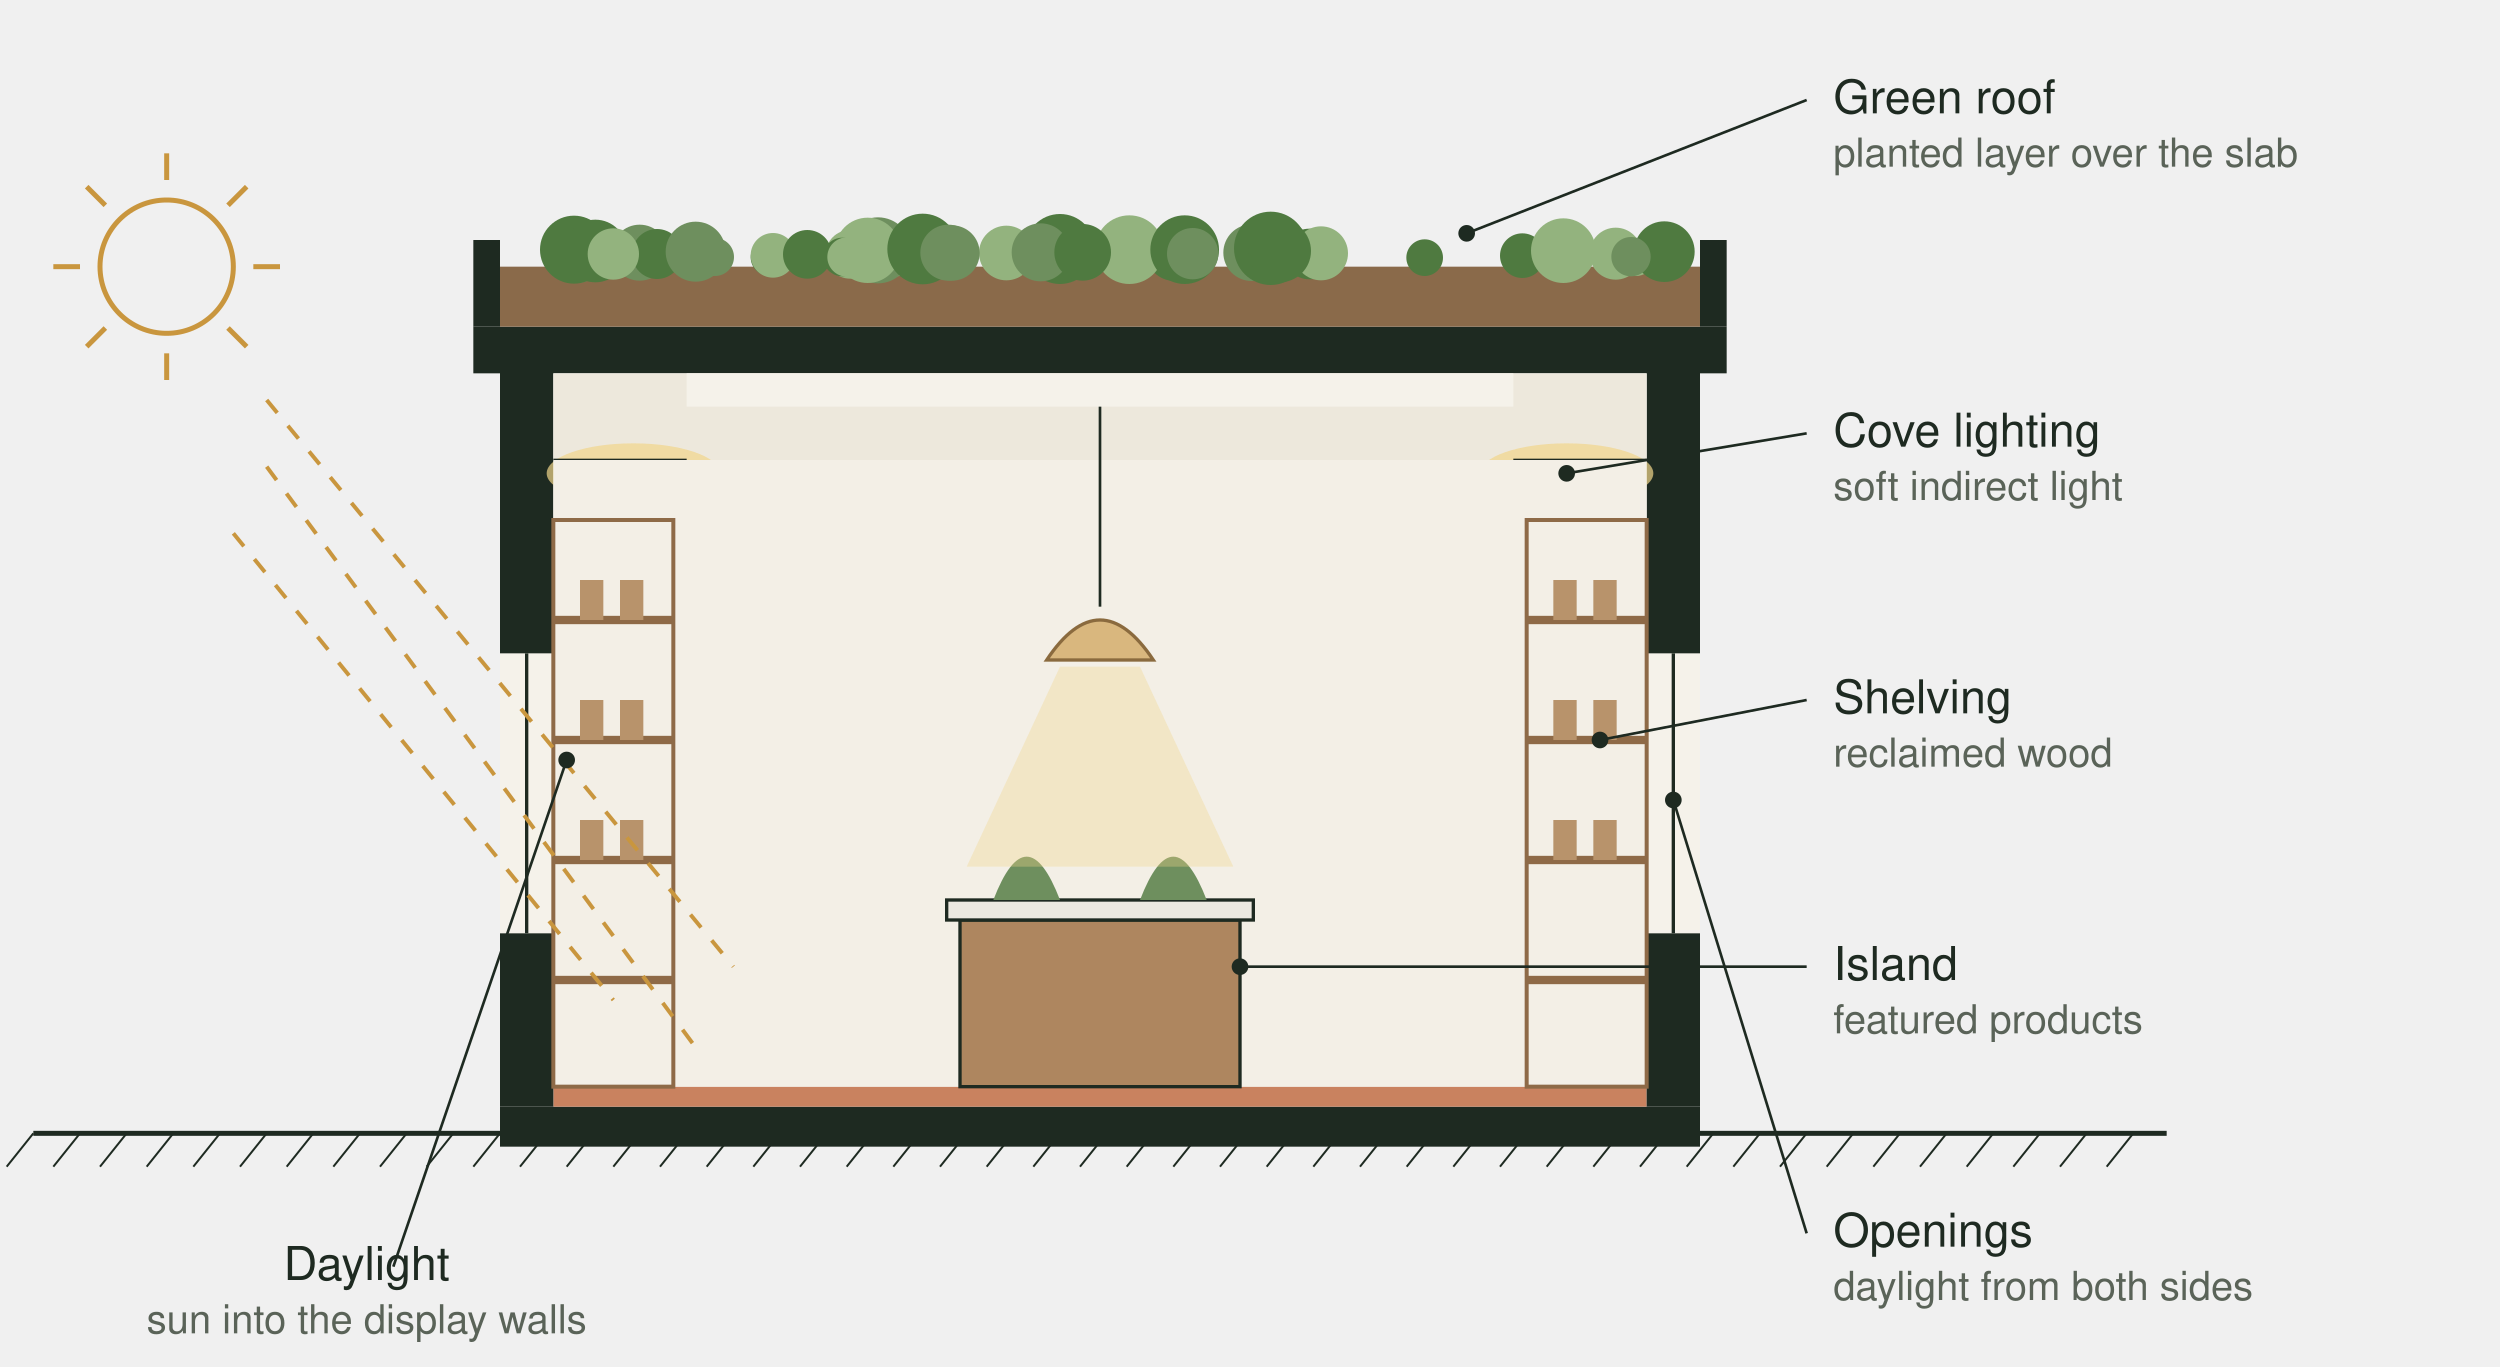
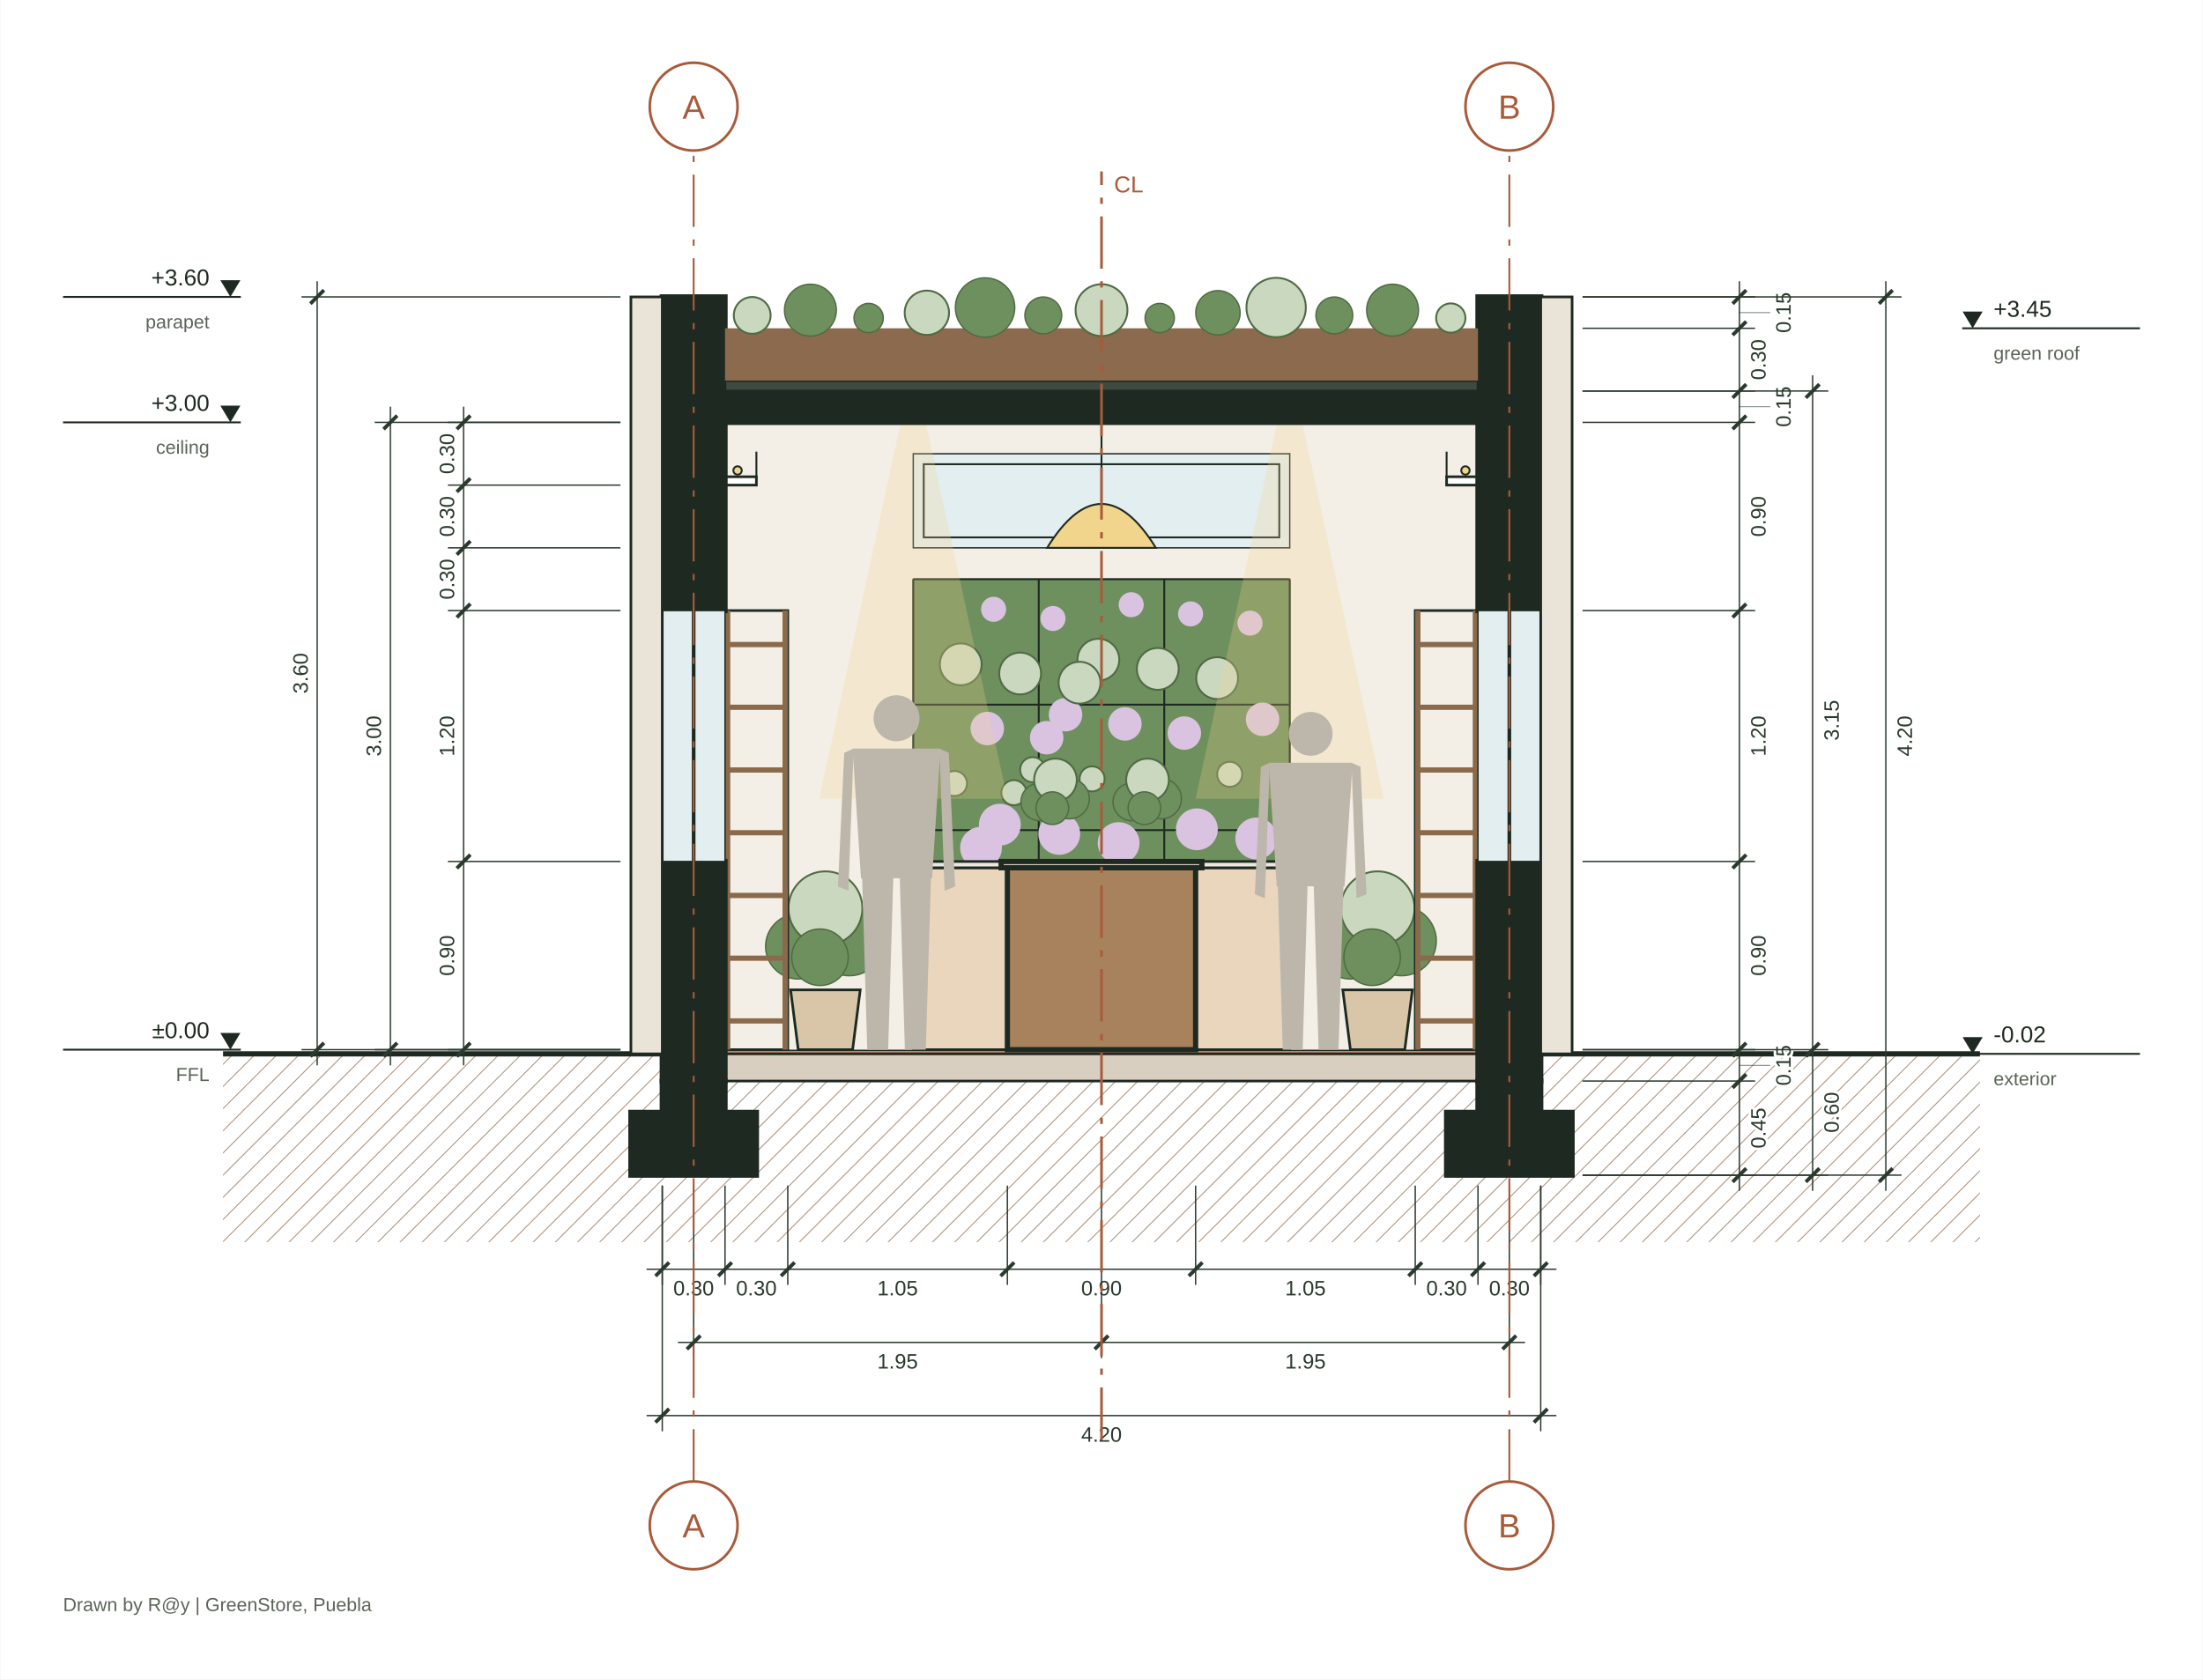
- <svg xmlns="http://www.w3.org/2000/svg" viewBox="30 40 750 410" role="img" aria-label="Cross-section diagram: a planted green roof over the roof slab, cove lighting at the ceiling edges, reclaimed-wood shelving on both walls between windows, a central island under a woven pendant, and daylight entering through the side openings" width="750" height="410">
-   <line x1="40" y1="380" x2="680" y2="380" stroke="#1E2A21" stroke-width="1.5" />
-   <line x1="40" y1="380" x2="32" y2="390" stroke="#1E2A21" stroke-width="0.6" />
-   <line x1="54" y1="380" x2="46" y2="390" stroke="#1E2A21" stroke-width="0.6" />
-   <line x1="68" y1="380" x2="60" y2="390" stroke="#1E2A21" stroke-width="0.6" />
-   <line x1="82" y1="380" x2="74" y2="390" stroke="#1E2A21" stroke-width="0.6" />
-   <line x1="96" y1="380" x2="88" y2="390" stroke="#1E2A21" stroke-width="0.6" />
-   <line x1="110" y1="380" x2="102" y2="390" stroke="#1E2A21" stroke-width="0.6" />
-   <line x1="124" y1="380" x2="116" y2="390" stroke="#1E2A21" stroke-width="0.6" />
-   <line x1="138" y1="380" x2="130" y2="390" stroke="#1E2A21" stroke-width="0.6" />
-   <line x1="152" y1="380" x2="144" y2="390" stroke="#1E2A21" stroke-width="0.6" />
-   <line x1="166" y1="380" x2="158" y2="390" stroke="#1E2A21" stroke-width="0.6" />
-   <line x1="180" y1="380" x2="172" y2="390" stroke="#1E2A21" stroke-width="0.6" />
-   <line x1="194" y1="380" x2="186" y2="390" stroke="#1E2A21" stroke-width="0.6" />
-   <line x1="208" y1="380" x2="200" y2="390" stroke="#1E2A21" stroke-width="0.6" />
-   <line x1="222" y1="380" x2="214" y2="390" stroke="#1E2A21" stroke-width="0.6" />
-   <line x1="236" y1="380" x2="228" y2="390" stroke="#1E2A21" stroke-width="0.6" />
-   <line x1="250" y1="380" x2="242" y2="390" stroke="#1E2A21" stroke-width="0.6" />
-   <line x1="264" y1="380" x2="256" y2="390" stroke="#1E2A21" stroke-width="0.6" />
-   <line x1="278" y1="380" x2="270" y2="390" stroke="#1E2A21" stroke-width="0.6" />
-   <line x1="292" y1="380" x2="284" y2="390" stroke="#1E2A21" stroke-width="0.6" />
-   <line x1="306" y1="380" x2="298" y2="390" stroke="#1E2A21" stroke-width="0.6" />
-   <line x1="320" y1="380" x2="312" y2="390" stroke="#1E2A21" stroke-width="0.6" />
-   <line x1="334" y1="380" x2="326" y2="390" stroke="#1E2A21" stroke-width="0.6" />
-   <line x1="348" y1="380" x2="340" y2="390" stroke="#1E2A21" stroke-width="0.6" />
-   <line x1="362" y1="380" x2="354" y2="390" stroke="#1E2A21" stroke-width="0.6" />
-   <line x1="376" y1="380" x2="368" y2="390" stroke="#1E2A21" stroke-width="0.6" />
-   <line x1="390" y1="380" x2="382" y2="390" stroke="#1E2A21" stroke-width="0.6" />
-   <line x1="404" y1="380" x2="396" y2="390" stroke="#1E2A21" stroke-width="0.6" />
-   <line x1="418" y1="380" x2="410" y2="390" stroke="#1E2A21" stroke-width="0.6" />
-   <line x1="432" y1="380" x2="424" y2="390" stroke="#1E2A21" stroke-width="0.6" />
-   <line x1="446" y1="380" x2="438" y2="390" stroke="#1E2A21" stroke-width="0.6" />
-   <line x1="460" y1="380" x2="452" y2="390" stroke="#1E2A21" stroke-width="0.6" />
-   <line x1="474" y1="380" x2="466" y2="390" stroke="#1E2A21" stroke-width="0.6" />
-   <line x1="488" y1="380" x2="480" y2="390" stroke="#1E2A21" stroke-width="0.6" />
-   <line x1="502" y1="380" x2="494" y2="390" stroke="#1E2A21" stroke-width="0.6" />
-   <line x1="516" y1="380" x2="508" y2="390" stroke="#1E2A21" stroke-width="0.6" />
-   <line x1="530" y1="380" x2="522" y2="390" stroke="#1E2A21" stroke-width="0.6" />
-   <line x1="544" y1="380" x2="536" y2="390" stroke="#1E2A21" stroke-width="0.6" />
-   <line x1="558" y1="380" x2="550" y2="390" stroke="#1E2A21" stroke-width="0.6" />
-   <line x1="572" y1="380" x2="564" y2="390" stroke="#1E2A21" stroke-width="0.6" />
-   <line x1="586" y1="380" x2="578" y2="390" stroke="#1E2A21" stroke-width="0.6" />
-   <line x1="600" y1="380" x2="592" y2="390" stroke="#1E2A21" stroke-width="0.6" />
-   <line x1="614" y1="380" x2="606" y2="390" stroke="#1E2A21" stroke-width="0.6" />
-   <line x1="628" y1="380" x2="620" y2="390" stroke="#1E2A21" stroke-width="0.6" />
-   <line x1="642" y1="380" x2="634" y2="390" stroke="#1E2A21" stroke-width="0.6" />
-   <line x1="656" y1="380" x2="648" y2="390" stroke="#1E2A21" stroke-width="0.6" />
-   <line x1="670" y1="380" x2="662" y2="390" stroke="#1E2A21" stroke-width="0.6" />
-   <rect x="180" y="372" width="360" height="12" fill="#1E2A21" />
-   <rect x="196" y="366" width="328" height="6" fill="#C9825F" />
-   <rect x="180" y="150" width="16" height="222" fill="#1E2A21" />
-   <rect x="180" y="236" width="16" height="84" fill="#F5F2EA" />
-   <line x1="188" y1="236" x2="188" y2="320" stroke="#1E2A21" stroke-width="1" />
-   <rect x="524" y="150" width="16" height="222" fill="#1E2A21" />
-   <rect x="524" y="236" width="16" height="84" fill="#F5F2EA" />
-   <line x1="532" y1="236" x2="532" y2="320" stroke="#1E2A21" stroke-width="1" />
-   <rect x="172" y="138" width="376" height="14" fill="#1E2A21" />
-   <rect x="180" y="120" width="360" height="18" fill="#8A6A4A" />
-   <rect x="172" y="112" width="8" height="26" fill="#1E2A21" />
-   <rect x="540" y="112" width="8" height="26" fill="#1E2A21" />
-   <circle cx="298.7" cy="117.0" r="5.9" fill="#93B37E" />
-   <circle cx="202.8" cy="115.0" r="9.9" fill="#6E8F5E" />
-   <circle cx="313.3" cy="117.3" r="5.3" fill="#93B37E" />
-   <circle cx="260.7" cy="117.2" r="5.5" fill="#4F7A40" />
-   <circle cx="210.3" cy="117.2" r="5.5" fill="#4F7A40" />
-   <circle cx="206.6" cy="115.8" r="8.4" fill="#6E8F5E" />
-   <circle cx="405.5" cy="115.8" r="8.5" fill="#6E8F5E" />
-   <circle cx="386.8" cy="116.3" r="7.4" fill="#6E8F5E" />
-   <circle cx="202.2" cy="114.9" r="10.2" fill="#4F7A40" />
-   <circle cx="331.9" cy="115.9" r="8.2" fill="#93B37E" />
-   <circle cx="293.4" cy="115.1" r="9.9" fill="#6E8F5E" />
-   <circle cx="221.9" cy="115.8" r="8.4" fill="#6E8F5E" />
-   <circle cx="315.6" cy="115.9" r="8.3" fill="#6E8F5E" />
-   <circle cx="382.4" cy="115.6" r="8.7" fill="#4F7A40" />
-   <circle cx="422.8" cy="116.2" r="7.6" fill="#4F7A40" />
-   <circle cx="348.0" cy="114.7" r="10.5" fill="#4F7A40" />
-   <circle cx="290.3" cy="115.1" r="9.8" fill="#93B37E" />
-   <circle cx="457.4" cy="117.3" r="5.5" fill="#4F7A40" />
-   <circle cx="368.8" cy="114.9" r="10.3" fill="#93B37E" />
-   <circle cx="342.2" cy="115.7" r="8.7" fill="#6E8F5E" />
-   <circle cx="227.1" cy="116.2" r="7.5" fill="#4F7A40" />
-   <circle cx="238.9" cy="116.0" r="7.9" fill="#6E8F5E" />
-   <circle cx="520.8" cy="117.3" r="5.5" fill="#93B37E" />
-   <circle cx="385.4" cy="114.9" r="10.3" fill="#4F7A40" />
-   <circle cx="304.4" cy="116.4" r="7.1" fill="#4F7A40" />
-   <circle cx="387.8" cy="116.1" r="7.7" fill="#6E8F5E" />
-   <circle cx="514.7" cy="116.1" r="7.8" fill="#93B37E" />
-   <circle cx="208.6" cy="115.3" r="9.4" fill="#4F7A40" />
-   <circle cx="411.2" cy="114.5" r="11.0" fill="#4F7A40" />
-   <circle cx="285.0" cy="116.3" r="7.3" fill="#93B37E" />
-   <circle cx="306.8" cy="114.7" r="10.6" fill="#4F7A40" />
-   <circle cx="244.5" cy="117.1" r="5.7" fill="#6E8F5E" />
-   <circle cx="261.9" cy="116.6" r="6.7" fill="#93B37E" />
-   <circle cx="272.2" cy="116.3" r="7.3" fill="#4F7A40" />
-   <circle cx="214.0" cy="116.2" r="7.7" fill="#93B37E" />
-   <circle cx="282.7" cy="117.1" r="5.8" fill="#4F7A40" />
-   <circle cx="486.7" cy="116.7" r="6.7" fill="#4F7A40" />
-   <circle cx="529.3" cy="115.5" r="9.1" fill="#4F7A40" />
-   <circle cx="519.3" cy="117.0" r="5.9" fill="#6E8F5E" />
-   <circle cx="238.7" cy="115.5" r="9.0" fill="#6E8F5E" />
-   <circle cx="354.8" cy="115.7" r="8.5" fill="#4F7A40" />
-   <circle cx="284.1" cy="117.1" r="5.9" fill="#93B37E" />
-   <circle cx="314.5" cy="115.8" r="8.4" fill="#6E8F5E" />
-   <circle cx="426.3" cy="116.0" r="8.1" fill="#93B37E" />
-   <circle cx="413.9" cy="115.3" r="9.4" fill="#4F7A40" />
-   <circle cx="499.0" cy="115.2" r="9.7" fill="#93B37E" />
-   <rect x="196" y="152" width="328" height="26" fill="#EDE8DC" />
-   <rect x="236" y="152" width="248" height="10" fill="#F5F2EA" />
-   <ellipse cx="220" cy="182" rx="26" ry="9" fill="#F1D58A" opacity="0.7" />
-   <ellipse cx="500" cy="182" rx="26" ry="9" fill="#F1D58A" opacity="0.7" />
-   <line x1="196" y1="178" x2="236" y2="178" stroke="#1E2A21" stroke-width="0.8" />
-   <line x1="484" y1="178" x2="524" y2="178" stroke="#1E2A21" stroke-width="0.8" />
-   <rect x="196" y="178" width="328" height="188" fill="#F3EFE6" />
-   <rect x="196" y="196" width="36" height="170" fill="none" stroke="#8E6A47" stroke-width="1.2" />
-   <line x1="196" y1="226" x2="232" y2="226" stroke="#8E6A47" stroke-width="2.5" />
-   <line x1="196" y1="262" x2="232" y2="262" stroke="#8E6A47" stroke-width="2.5" />
-   <line x1="196" y1="298" x2="232" y2="298" stroke="#8E6A47" stroke-width="2.5" />
-   <line x1="196" y1="334" x2="232" y2="334" stroke="#8E6A47" stroke-width="2.5" />
-   <rect x="204" y="214" width="7" height="12" fill="#B8936B" />
-   <rect x="216" y="214" width="7" height="12" fill="#B8936B" />
-   <rect x="204" y="250" width="7" height="12" fill="#B8936B" />
-   <rect x="216" y="250" width="7" height="12" fill="#B8936B" />
-   <rect x="204" y="286" width="7" height="12" fill="#B8936B" />
-   <rect x="216" y="286" width="7" height="12" fill="#B8936B" />
-   <rect x="488" y="196" width="36" height="170" fill="none" stroke="#8E6A47" stroke-width="1.2" />
-   <line x1="488" y1="226" x2="524" y2="226" stroke="#8E6A47" stroke-width="2.5" />
-   <line x1="488" y1="262" x2="524" y2="262" stroke="#8E6A47" stroke-width="2.5" />
-   <line x1="488" y1="298" x2="524" y2="298" stroke="#8E6A47" stroke-width="2.5" />
-   <line x1="488" y1="334" x2="524" y2="334" stroke="#8E6A47" stroke-width="2.5" />
-   <rect x="496" y="214" width="7" height="12" fill="#B8936B" />
-   <rect x="508" y="214" width="7" height="12" fill="#B8936B" />
-   <rect x="496" y="250" width="7" height="12" fill="#B8936B" />
-   <rect x="508" y="250" width="7" height="12" fill="#B8936B" />
-   <rect x="496" y="286" width="7" height="12" fill="#B8936B" />
-   <rect x="508" y="286" width="7" height="12" fill="#B8936B" />
-   <rect x="318" y="316" width="84" height="50" fill="#AE865F" stroke="#1E2A21" stroke-width="1" />
-   <rect x="314" y="310" width="92" height="6" fill="#ECE8E0" stroke="#1E2A21" stroke-width="1" />
-   <path d="M328 310 q10 -26 20 0" fill="#6E8F5E" />
-   <path d="M372 310 q10 -26 20 0" fill="#6E8F5E" />
-   <line x1="360" y1="162" x2="360" y2="222" stroke="#1E2A21" stroke-width="0.8" />
-   <path d="M344 238 Q360 214 376 238 Z" fill="#D9B77E" stroke="#8A6A3E" stroke-width="1" />
-   <path d="M348 240 L320 300 L400 300 L372 240 Z" fill="#F1D58A" opacity="0.35" />
-   <circle cx="80" cy="120" r="20" fill="none" stroke="#C9963E" stroke-width="1.5" />
-   <line x1="106.0" y1="120.0" x2="114.0" y2="120.0" stroke="#C9963E" stroke-width="1.5" />
-   <line x1="98.4" y1="138.4" x2="104.0" y2="144.0" stroke="#C9963E" stroke-width="1.5" />
-   <line x1="80.0" y1="146.0" x2="80.0" y2="154.0" stroke="#C9963E" stroke-width="1.5" />
-   <line x1="61.6" y1="138.4" x2="56.0" y2="144.0" stroke="#C9963E" stroke-width="1.5" />
-   <line x1="54.0" y1="120.0" x2="46.0" y2="120.0" stroke="#C9963E" stroke-width="1.5" />
-   <line x1="61.6" y1="101.6" x2="56.0" y2="96.0" stroke="#C9963E" stroke-width="1.5" />
-   <line x1="80.0" y1="94.0" x2="80.0" y2="86.0" stroke="#C9963E" stroke-width="1.5" />
-   <line x1="98.4" y1="101.6" x2="104.0" y2="96.0" stroke="#C9963E" stroke-width="1.5" />
-   <line x1="110" y1="160" x2="250" y2="330" stroke="#C9963E" stroke-width="1.2" stroke-dasharray="5 5" />
-   <line x1="110" y1="180" x2="240" y2="356" stroke="#C9963E" stroke-width="1.2" stroke-dasharray="5 5" />
-   <line x1="100" y1="200" x2="214" y2="340" stroke="#C9963E" stroke-width="1.2" stroke-dasharray="5 5" />
-   <polyline points="470,110 572,70" fill="none" stroke="#1E2A21" stroke-width="0.8" />
-   <circle cx="470" cy="110" r="2.5" fill="#1E2A21" />
-   <text x="580" y="74" text-anchor="start" font-family="Jost, Helvetica Neue, Helvetica, Arial, sans-serif" font-size="14" font-weight="500" fill="#1E2A21">Green roof</text>
-   <text x="580" y="90" text-anchor="start" font-family="Jost, Helvetica Neue, Helvetica, Arial, sans-serif" font-size="12" fill="#5A6358">planted layer over the slab</text>
-   <polyline points="500,182 572,170" fill="none" stroke="#1E2A21" stroke-width="0.8" />
-   <circle cx="500" cy="182" r="2.5" fill="#1E2A21" />
-   <text x="580" y="174" text-anchor="start" font-family="Jost, Helvetica Neue, Helvetica, Arial, sans-serif" font-size="14" font-weight="500" fill="#1E2A21">Cove lighting</text>
-   <text x="580" y="190" text-anchor="start" font-family="Jost, Helvetica Neue, Helvetica, Arial, sans-serif" font-size="12" fill="#5A6358">soft indirect light</text>
-   <polyline points="510,262 572,250" fill="none" stroke="#1E2A21" stroke-width="0.8" />
-   <circle cx="510" cy="262" r="2.5" fill="#1E2A21" />
-   <text x="580" y="254" text-anchor="start" font-family="Jost, Helvetica Neue, Helvetica, Arial, sans-serif" font-size="14" font-weight="500" fill="#1E2A21">Shelving</text>
-   <text x="580" y="270" text-anchor="start" font-family="Jost, Helvetica Neue, Helvetica, Arial, sans-serif" font-size="12" fill="#5A6358">reclaimed wood</text>
-   <polyline points="402,330 572,330" fill="none" stroke="#1E2A21" stroke-width="0.8" />
-   <circle cx="402" cy="330" r="2.5" fill="#1E2A21" />
-   <text x="580" y="334" text-anchor="start" font-family="Jost, Helvetica Neue, Helvetica, Arial, sans-serif" font-size="14" font-weight="500" fill="#1E2A21">Island</text>
-   <text x="580" y="350" text-anchor="start" font-family="Jost, Helvetica Neue, Helvetica, Arial, sans-serif" font-size="12" fill="#5A6358">featured products</text>
-   <polyline points="532,280 572,410" fill="none" stroke="#1E2A21" stroke-width="0.8" />
-   <circle cx="532" cy="280" r="2.5" fill="#1E2A21" />
-   <text x="580" y="414" text-anchor="start" font-family="Jost, Helvetica Neue, Helvetica, Arial, sans-serif" font-size="14" font-weight="500" fill="#1E2A21">Openings</text>
-   <text x="580" y="430" text-anchor="start" font-family="Jost, Helvetica Neue, Helvetica, Arial, sans-serif" font-size="12" fill="#5A6358">daylight from both sides</text>
-   <polyline points="200,268 148,420" fill="none" stroke="#1E2A21" stroke-width="0.8" />
-   <circle cx="200" cy="268" r="2.5" fill="#1E2A21" />
-   <text x="140" y="424" text-anchor="middle" font-family="Jost, Helvetica Neue, Helvetica, Arial, sans-serif" font-size="14" font-weight="500" fill="#1E2A21">Daylight</text>
-   <text x="140" y="440" text-anchor="middle" font-family="Jost, Helvetica Neue, Helvetica, Arial, sans-serif" font-size="12" fill="#5A6358">sun into the display walls</text>
+ <svg xmlns="http://www.w3.org/2000/svg" viewBox="-3465 -5020 10530 8032" width="796" height="607" role="img" aria-label="Cross section A-A through the middle bay looking north, with axes A, B and CL and three levels of dimensions: walls with window W02, open-backed shelving in front of the windows, the central island, the counter and living wall beyond under the high window, LED cove at +2.70, woven pendant at +2.40, 3.00 m ceiling and the extensive green roof">
+   <defs>
+     <style>
+ .cutfill{fill:#1E2A21;stroke:#1E2A21;stroke-width:25}
+ .cut{stroke:#1E2A21;stroke-width:35;stroke-dasharray:300 60 50 60;fill:none}
+ .heavy{stroke:#1E2A21;stroke-width:25;fill:none}
+ .med{stroke:#1E2A21;stroke-width:17.5;fill:none}
+ .thin{stroke:#1E2A21;stroke-width:9;fill:none}
+ .fine{stroke:#1E2A21;stroke-width:6.5;fill:none;opacity:.75}
+ .hidden{stroke:#1E2A21;stroke-width:9;fill:none;stroke-dasharray:60 60}
+ .solid{fill:#1E2A21;stroke:none}
+ .axis{stroke:#A85A3A;stroke-width:9;stroke-dasharray:250 60 30 60;fill:none}
+ .cl{stroke:#A85A3A;stroke-width:12.5;stroke-dasharray:250 60 30 60;fill:none}
+ .bubble{fill:#FFFFFF;stroke:#A85A3A;stroke-width:12.5}
+ .bubt{fill:#A85A3A;font-family:Jost, 'Helvetica Neue', Arial, sans-serif;paint-order:stroke;stroke:#FFFFFF;stroke-width:17.5}
+ .dim{stroke:#2B3A2E;stroke-width:6.5;fill:none}
+ .leader{stroke:#2B3A2E;stroke-width:4.5;fill:none;opacity:.6}
+ .tick{stroke:#2B3A2E;stroke-width:17.5}
+ .dimt{fill:#2B3A2E;font-family:Jost, 'Helvetica Neue', Arial, sans-serif;paint-order:stroke;stroke:#FFFFFF;stroke-width:25;stroke-linejoin:round}
+ .t{fill:#1E2A21;font-family:Jost, 'Helvetica Neue', Arial, sans-serif}
+ .sub{fill:#5B6458;font-family:Jost, 'Helvetica Neue', Arial, sans-serif}
+ .lvlt{fill:#1E2A21;font-family:Jost, 'Helvetica Neue', Arial, sans-serif;font-weight:500}
+ .lvll{fill:#5B6458;font-family:Jost, 'Helvetica Neue', Arial, sans-serif}
+ .lvltri{fill:#1E2A21}
+ .lvlbox{fill:#FFFFFF;stroke:#1E2A21;stroke-width:6.5}
+ .tagbox{fill:#FFFFFF;stroke:#1E2A21;stroke-width:9}
+ .tagt{fill:#1E2A21;font-family:Jost, 'Helvetica Neue', Arial, sans-serif;font-weight:500}
+ .floor{fill:#F3E7DA;stroke:none}
+ .tile{stroke:#E0CBB6;stroke-width:4.5;fill:none}
+ .grid600{stroke:#C79C7D;stroke-width:6.5;fill:none}
+ .wood{fill:#E9D6BC;stroke:#1E2A21;stroke-width:12.5}
+ .woodl{stroke:#B8936B;stroke-width:4.5;fill:none}
+ .stone{fill:#ECE8E0;stroke:#1E2A21;stroke-width:12.5}
+ .glass{fill:#E3EEF0;stroke:#1E2A21;stroke-width:6.5}
+ .green{fill:#6E8F5E;stroke:#4F6B43;stroke-width:6.5}
+ .greenl{fill:#C9D8BE;stroke:#4F6B43;stroke-width:9}
+ .soil{fill:#8B6A4E;stroke:none}
+ .earth{fill:url(#earth);stroke:none}
+ .white{fill:#FFFFFF;stroke:#1E2A21;stroke-width:12.5}
+ .paper{fill:#FBFAF6;stroke:none}
+ .water{stroke:#3F7FA8;stroke-width:17.5;fill:none}
+ .drip{stroke:#3F7FA8;stroke-width:17.5;fill:none;stroke-dasharray:17.5 60;stroke-linecap:round}
+ .drain{stroke:#8B5E3C;stroke-width:12.5;fill:none;stroke-dasharray:60 30}
+ .circuit{stroke:#55605A;stroke-width:6.5;fill:none;stroke-dasharray:30 30}
+ .light{fill:#F2D58C;stroke:#1E2A21;stroke-width:9}
+ .cove{stroke:#C9922E;stroke-width:25;fill:none}
+ .zone{stroke:none}
+ .path{fill:#E6DCCB;stroke:#B9A88E;stroke-width:6.5}
+ .plaza{fill:#E9C9AE;stroke:#B98E6C;stroke-width:6.5}
+ .bed{stroke:#4F6B43;stroke-width:9}
+ .canopy{fill:#6E8F5E;fill-opacity:.22;stroke:#4F6B43;stroke-width:9;stroke-dasharray:60 30}
+ </style>
+     <pattern id="earth" patternUnits="userSpaceOnUse" width="75" height="75" patternTransform="rotate(45)">
+       <line x1="0" y1="0" x2="0" y2="75" stroke="#8B6A4E" stroke-width="6" />
+     </pattern>
+   </defs>
+   <rect x="-3465" y="-5020" width="10530" height="8032" fill="#FFFFFF" />
+   <rect x="-2400" y="20" width="8400" height="900" class="earth" />
+   <line x1="-2400" y1="20" x2="6000" y2="20" class="heavy" />
+   <rect x="0" y="0" width="3600" height="150" class="white" style="fill:#D9CFC0" />
+   <rect x="0" y="0" width="3600" height="20" class="white" style="fill:#C9825F" />
+   <rect x="0" y="-3000" width="3600" height="3000" class="white" style="fill:#F3EFE6;stroke:none" />
+   <rect x="900" y="-2850" width="1800" height="450" class="glass" />
+   <rect x="950" y="-2800" width="1700" height="350" class="thin" />
+   <rect x="900" y="-450" width="1800" height="150" class="wood" />
+   <rect x="900" y="-2250" width="1800" height="1800" class="green" />
+   <line x1="900" y1="-450" x2="900" y2="-2250" class="thin" />
+   <line x1="1500" y1="-450" x2="1500" y2="-2250" class="thin" />
+   <line x1="2100" y1="-450" x2="2100" y2="-2250" class="thin" />
+   <line x1="2700" y1="-450" x2="2700" y2="-2250" class="thin" />
+   <line x1="900" y1="-450" x2="2700" y2="-450" class="thin" />
+   <line x1="900" y1="-1050" x2="2700" y2="-1050" class="thin" />
+   <line x1="900" y1="-1650" x2="2700" y2="-1650" class="thin" />
+   <line x1="900" y1="-2250" x2="2700" y2="-2250" class="thin" />
+   <circle cx="1000" cy="-550" r="60" class="white" style="fill:#D9C3E0;stroke:none" />
+   <circle cx="1157" cy="-813" r="80" class="greenl" />
+   <circle cx="1314" cy="-1076" r="100" class="white" style="fill:#D9C3E0;stroke:none" />
+   <circle cx="1471" cy="-1339" r="60" class="greenl" />
+   <circle cx="1628" cy="-1602" r="80" class="white" style="fill:#D9C3E0;stroke:none" />
+   <circle cx="1785" cy="-1865" r="100" class="greenl" />
+   <circle cx="1942" cy="-2128" r="60" class="white" style="fill:#D9C3E0;stroke:none" />
+   <circle cx="2099" cy="-791" r="80" class="greenl" />
+   <circle cx="2256" cy="-1054" r="100" class="white" style="fill:#D9C3E0;stroke:none" />
+   <circle cx="2413" cy="-1317" r="60" class="greenl" />
+   <circle cx="2570" cy="-1580" r="80" class="white" style="fill:#D9C3E0;stroke:none" />
+   <circle cx="1127" cy="-1843" r="100" class="greenl" />
+   <circle cx="1284" cy="-2106" r="60" class="white" style="fill:#D9C3E0;stroke:none" />
+   <circle cx="1441" cy="-769" r="80" class="greenl" />
+   <circle cx="1598" cy="-1032" r="100" class="white" style="fill:#D9C3E0;stroke:none" />
+   <circle cx="1755" cy="-1295" r="60" class="greenl" />
+   <circle cx="1912" cy="-1558" r="80" class="white" style="fill:#D9C3E0;stroke:none" />
+   <circle cx="2069" cy="-1821" r="100" class="greenl" />
+   <circle cx="2226" cy="-2084" r="60" class="white" style="fill:#D9C3E0;stroke:none" />
+   <circle cx="2383" cy="-747" r="80" class="greenl" />
+   <circle cx="2540" cy="-1010" r="100" class="white" style="fill:#D9C3E0;stroke:none" />
+   <circle cx="1097" cy="-1273" r="60" class="greenl" />
+   <circle cx="1254" cy="-1536" r="80" class="white" style="fill:#D9C3E0;stroke:none" />
+   <circle cx="1411" cy="-1799" r="100" class="greenl" />
+   <circle cx="1568" cy="-2062" r="60" class="white" style="fill:#D9C3E0;stroke:none" />
+   <circle cx="1725" cy="-725" r="80" class="greenl" />
+   <circle cx="1882" cy="-988" r="100" class="white" style="fill:#D9C3E0;stroke:none" />
+   <circle cx="2039" cy="-1251" r="60" class="greenl" />
+   <circle cx="2196" cy="-1514" r="80" class="white" style="fill:#D9C3E0;stroke:none" />
+   <circle cx="2353" cy="-1777" r="100" class="greenl" />
+   <circle cx="2510" cy="-2040" r="60" class="white" style="fill:#D9C3E0;stroke:none" />
+   <circle cx="1067" cy="-703" r="80" class="greenl" />
+   <circle cx="1224" cy="-966" r="100" class="white" style="fill:#D9C3E0;stroke:none" />
+   <circle cx="1381" cy="-1229" r="60" class="greenl" />
+   <circle cx="1538" cy="-1492" r="80" class="white" style="fill:#D9C3E0;stroke:none" />
+   <circle cx="1695" cy="-1755" r="100" class="greenl" />
+   <rect x="900" y="-870" width="1800" height="870" class="wood" />
+   <rect x="870" y="-900" width="1860" height="30" class="stone" />
+   <line x1="900" y1="0" x2="900" y2="-870" class="thin" />
+   <line x1="1500" y1="0" x2="1500" y2="-870" class="thin" />
+   <line x1="2100" y1="0" x2="2100" y2="-870" class="thin" />
+   <line x1="2700" y1="0" x2="2700" y2="-870" class="thin" />
+   <polygon points="313.6,-286 646.4,-286 610,0 350,0" class="white" style="fill:#D9C6A8" />
+   <circle cx="350" cy="-494" r="156" class="green" />
+   <circle cx="594.4" cy="-520" r="166.4" class="green" />
+   <circle cx="480" cy="-676" r="176.8" class="greenl" />
+   <circle cx="454" cy="-442" r="135.2" class="green" />
+   <polygon points="2953.6,-286 3286.4,-286 3250,0 2990,0" class="white" style="fill:#D9C6A8" />
+   <circle cx="2990" cy="-494" r="156" class="green" />
+   <circle cx="3234.4" cy="-520" r="166.4" class="green" />
+   <circle cx="3120" cy="-676" r="176.8" class="greenl" />
+   <circle cx="3094" cy="-442" r="135.2" class="green" />
+   <polygon points="840,-3000 960,-3000 1350,-1200 450,-1200" class="white" style="fill:#F2D58C;opacity:.25;stroke:none" />
+   <polygon points="2640,-3000 2760,-3000 3150,-1200 2250,-1200" class="white" style="fill:#F2D58C;opacity:.25;stroke:none" />
+   <rect x="0" y="-2740" width="150" height="40" class="white" />
+   <line x1="150" y1="-2740" x2="150" y2="-2860" class="thin" />
+   <circle cx="60" cy="-2770" r="20" class="light" />
+   <rect x="3450" y="-2740" width="150" height="40" class="white" />
+   <line x1="3450" y1="-2740" x2="3450" y2="-2860" class="thin" />
+   <circle cx="3540" cy="-2770" r="20" class="light" />
+   <line x1="1800" y1="-3000" x2="1800" y2="-2620" class="thin" />
+   <path d="M1540,-2400 Q1800,-2820 2060,-2400 Z" class="light" />
+   <rect x="0" y="-2100" width="300" height="2100" class="white" style="fill:none;stroke:#1E2A21" />
+   <rect x="0" y="-150" width="300" height="25" class="cutfill" style="fill:#8A6A4A;stroke:none" />
+   <rect x="0" y="-450" width="300" height="25" class="cutfill" style="fill:#8A6A4A;stroke:none" />
+   <rect x="0" y="-750" width="300" height="25" class="cutfill" style="fill:#8A6A4A;stroke:none" />
+   <rect x="0" y="-1050" width="300" height="25" class="cutfill" style="fill:#8A6A4A;stroke:none" />
+   <rect x="0" y="-1350" width="300" height="25" class="cutfill" style="fill:#8A6A4A;stroke:none" />
+   <rect x="0" y="-1650" width="300" height="25" class="cutfill" style="fill:#8A6A4A;stroke:none" />
+   <rect x="0" y="-1950" width="300" height="25" class="cutfill" style="fill:#8A6A4A;stroke:none" />
+   <rect x="0" y="-2100" width="25" height="2100" class="cutfill" style="fill:#8A6A4A;stroke:none" />
+   <rect x="275" y="-2100" width="25" height="2100" class="cutfill" style="fill:#8A6A4A;stroke:none" />
+   <rect x="3300" y="-2100" width="300" height="2100" class="white" style="fill:none;stroke:#1E2A21" />
+   <rect x="3300" y="-150" width="300" height="25" class="cutfill" style="fill:#8A6A4A;stroke:none" />
+   <rect x="3300" y="-450" width="300" height="25" class="cutfill" style="fill:#8A6A4A;stroke:none" />
+   <rect x="3300" y="-750" width="300" height="25" class="cutfill" style="fill:#8A6A4A;stroke:none" />
+   <rect x="3300" y="-1050" width="300" height="25" class="cutfill" style="fill:#8A6A4A;stroke:none" />
+   <rect x="3300" y="-1350" width="300" height="25" class="cutfill" style="fill:#8A6A4A;stroke:none" />
+   <rect x="3300" y="-1650" width="300" height="25" class="cutfill" style="fill:#8A6A4A;stroke:none" />
+   <rect x="3300" y="-1950" width="300" height="25" class="cutfill" style="fill:#8A6A4A;stroke:none" />
+   <rect x="3300" y="-2100" width="25" height="2100" class="cutfill" style="fill:#8A6A4A;stroke:none" />
+   <rect x="3575" y="-2100" width="25" height="2100" class="cutfill" style="fill:#8A6A4A;stroke:none" />
+   <rect x="1350" y="-870" width="900" height="870" class="cutfill" style="fill:#A7825C;stroke:#1E2A21" />
+   <rect x="1320" y="-900" width="960" height="30" class="cutfill" style="fill:#CFC8BA;stroke:#1E2A21" />
+   <circle cx="1505" cy="-1185" r="90" class="green" />
+   <circle cx="1646" cy="-1200" r="96" class="green" />
+   <circle cx="1580" cy="-1290" r="102" class="greenl" />
+   <circle cx="1565" cy="-1155" r="78" class="green" />
+   <circle cx="1945" cy="-1185" r="90" class="green" />
+   <circle cx="2086" cy="-1200" r="96" class="green" />
+   <circle cx="2020" cy="-1290" r="102" class="greenl" />
+   <circle cx="2005" cy="-1155" r="78" class="green" />
+   <circle cx="820" cy="-1585" r="110" class="white" style="fill:#BDB6AA;stroke:none" />
+   <polygon points="610,-1440 1030,-1440 990,-820 650,-820" class="white" style="fill:#BDB6AA;stroke:none" />
+   <polygon points="655,-840 805,-840 780,0 680,0" class="white" style="fill:#BDB6AA;stroke:none" />
+   <polygon points="835,-840 985,-840 960,0 860,0" class="white" style="fill:#BDB6AA;stroke:none" />
+   <polygon points="570,-1420 615,-1440 590,-760 540,-780" class="white" style="fill:#BDB6AA;stroke:none" />
+   <polygon points="1070,-1420 1025,-1440 1050,-760 1100,-780" class="white" style="fill:#BDB6AA;stroke:none" />
+   <circle cx="2800" cy="-1510.4" r="104.8" class="white" style="fill:#BDB6AA;stroke:none" />
+   <polygon points="2599.9,-1372.2 3000.1,-1372.2 2962,-781.4 2638,-781.4" class="white" style="fill:#BDB6AA;stroke:none" />
+   <polygon points="2642.8,-800.5 2785.7,-800.5 2761.9,0 2666.6,0" class="white" style="fill:#BDB6AA;stroke:none" />
+   <polygon points="2814.3,-800.5 2957.2,-800.5 2933.4,0 2838.1,0" class="white" style="fill:#BDB6AA;stroke:none" />
+   <polygon points="2561.8,-1353.2 2604.6,-1372.2 2580.8,-724.2 2533.2,-743.3" class="white" style="fill:#BDB6AA;stroke:none" />
+   <polygon points="3038.2,-1353.2 2995.4,-1372.2 3019.2,-724.2 3066.8,-743.3" class="white" style="fill:#BDB6AA;stroke:none" />
+   <rect x="-300" y="-900" width="300" height="1050" class="cutfill" />
+   <rect x="-300" y="-3000" width="300" height="900" class="cutfill" />
+   <rect x="-300" y="-2100" width="300" height="1200" class="glass" />
+   <line x1="-150" y1="-900" x2="-150" y2="-2100" class="med" />
+   <rect x="-300" y="-3600" width="300" height="450" class="cutfill" />
+   <rect x="-450" y="300" width="600" height="300" class="cutfill" />
+   <rect x="-300" y="150" width="300" height="150" class="cutfill" />
+   <rect x="3600" y="-900" width="300" height="1050" class="cutfill" />
+   <rect x="3600" y="-3000" width="300" height="900" class="cutfill" />
+   <rect x="3600" y="-2100" width="300" height="1200" class="glass" />
+   <line x1="3750" y1="-900" x2="3750" y2="-2100" class="med" />
+   <rect x="3600" y="-3600" width="300" height="450" class="cutfill" />
+   <rect x="3450" y="300" width="600" height="300" class="cutfill" />
+   <rect x="3600" y="150" width="300" height="150" class="cutfill" />
+   <rect x="-300" y="-3150" width="4200" height="150" class="cutfill" />
+   <rect x="0" y="-3200" width="3600" height="50" class="white" style="fill:#3E4A40" />
+   <rect x="0" y="-3450" width="3600" height="250" class="soil" />
+   <circle cx="130" cy="-3511.6" r="88" class="greenl" />
+   <circle cx="408.3" cy="-3536.8" r="124" class="green" />
+   <circle cx="686.7" cy="-3499" r="70" class="green" />
+   <circle cx="965" cy="-3524.2" r="106" class="greenl" />
+   <circle cx="1243.3" cy="-3549.4" r="142" class="green" />
+   <circle cx="1521.7" cy="-3511.6" r="88" class="green" />
+   <circle cx="1800" cy="-3536.8" r="124" class="greenl" />
+   <circle cx="2078.3" cy="-3499" r="70" class="green" />
+   <circle cx="2356.7" cy="-3524.2" r="106" class="green" />
+   <circle cx="2635" cy="-3549.4" r="142" class="greenl" />
+   <circle cx="2913.3" cy="-3511.6" r="88" class="green" />
+   <circle cx="3191.7" cy="-3536.8" r="124" class="green" />
+   <circle cx="3470" cy="-3499" r="70" class="greenl" />
+   <rect x="-450" y="-3600" width="150" height="3620" class="white" style="fill:#E9E3D8" />
+   <rect x="3900" y="-3600" width="150" height="3620" class="white" style="fill:#E9E3D8" />
+   <line x1="-375" y1="1050" x2="3975" y2="1050" class="dim" />
+   <line x1="-300" y1="650" x2="-300" y2="1125" class="dim" />
+   <line x1="-332.5" y1="1082.5" x2="-267.5" y2="1017.5" class="tick" />
+   <line x1="0" y1="650" x2="0" y2="1125" class="dim" />
+   <line x1="-32.5" y1="1082.5" x2="32.5" y2="1017.5" class="tick" />
+   <line x1="300" y1="650" x2="300" y2="1125" class="dim" />
+   <line x1="267.5" y1="1082.5" x2="332.5" y2="1017.5" class="tick" />
+   <line x1="1350" y1="650" x2="1350" y2="1125" class="dim" />
+   <line x1="1317.5" y1="1082.5" x2="1382.5" y2="1017.5" class="tick" />
+   <line x1="2250" y1="650" x2="2250" y2="1125" class="dim" />
+   <line x1="2217.5" y1="1082.5" x2="2282.5" y2="1017.5" class="tick" />
+   <line x1="3300" y1="650" x2="3300" y2="1125" class="dim" />
+   <line x1="3267.5" y1="1082.5" x2="3332.5" y2="1017.5" class="tick" />
+   <line x1="3600" y1="650" x2="3600" y2="1125" class="dim" />
+   <line x1="3567.5" y1="1082.5" x2="3632.5" y2="1017.5" class="tick" />
+   <line x1="3900" y1="650" x2="3900" y2="1125" class="dim" />
+   <line x1="3867.5" y1="1082.5" x2="3932.5" y2="1017.5" class="tick" />
+   <text x="-150" y="1175" text-anchor="middle" class="dimt" style="font-size:100px">0.30</text>
+   <text x="150" y="1175" text-anchor="middle" class="dimt" style="font-size:100px">0.30</text>
+   <text x="825" y="1175" text-anchor="middle" class="dimt" style="font-size:100px">1.05</text>
+   <text x="1800" y="1175" text-anchor="middle" class="dimt" style="font-size:100px">0.90</text>
+   <text x="2775" y="1175" text-anchor="middle" class="dimt" style="font-size:100px">1.05</text>
+   <text x="3450" y="1175" text-anchor="middle" class="dimt" style="font-size:100px">0.30</text>
+   <text x="3750" y="1175" text-anchor="middle" class="dimt" style="font-size:100px">0.30</text>
+   <line x1="-225" y1="1400" x2="3825" y2="1400" class="dim" />
+   <line x1="-150" y1="650" x2="-150" y2="1475" class="dim" />
+   <line x1="-182.5" y1="1432.5" x2="-117.5" y2="1367.5" class="tick" />
+   <line x1="1800" y1="650" x2="1800" y2="1475" class="dim" />
+   <line x1="1767.5" y1="1432.5" x2="1832.5" y2="1367.5" class="tick" />
+   <line x1="3750" y1="650" x2="3750" y2="1475" class="dim" />
+   <line x1="3717.5" y1="1432.5" x2="3782.5" y2="1367.5" class="tick" />
+   <text x="825" y="1525" text-anchor="middle" class="dimt" style="font-size:100px">1.95</text>
+   <text x="2775" y="1525" text-anchor="middle" class="dimt" style="font-size:100px">1.95</text>
+   <line x1="-375" y1="1750" x2="3975" y2="1750" class="dim" />
+   <line x1="-300" y1="650" x2="-300" y2="1825" class="dim" />
+   <line x1="-332.5" y1="1782.5" x2="-267.5" y2="1717.5" class="tick" />
+   <line x1="3900" y1="650" x2="3900" y2="1825" class="dim" />
+   <line x1="3867.5" y1="1782.5" x2="3932.5" y2="1717.5" class="tick" />
+   <text x="1800" y="1875" text-anchor="middle" class="dimt" style="font-size:100px">4.20</text>
+   <line x1="4850" y1="675" x2="4850" y2="-3675" class="dim" />
+   <line x1="4100" y1="600" x2="4925" y2="600" class="dim" />
+   <line x1="4817.5" y1="632.5" x2="4882.5" y2="567.5" class="tick" />
+   <line x1="4100" y1="150" x2="4925" y2="150" class="dim" />
+   <line x1="4817.5" y1="182.5" x2="4882.5" y2="117.5" class="tick" />
+   <line x1="4100" y1="0" x2="4925" y2="0" class="dim" />
+   <line x1="4817.5" y1="32.5" x2="4882.5" y2="-32.5" class="tick" />
+   <line x1="4100" y1="-900" x2="4925" y2="-900" class="dim" />
+   <line x1="4817.5" y1="-867.5" x2="4882.5" y2="-932.5" class="tick" />
+   <line x1="4100" y1="-2100" x2="4925" y2="-2100" class="dim" />
+   <line x1="4817.5" y1="-2067.5" x2="4882.5" y2="-2132.5" class="tick" />
+   <line x1="4100" y1="-3000" x2="4925" y2="-3000" class="dim" />
+   <line x1="4817.5" y1="-2967.5" x2="4882.5" y2="-3032.5" class="tick" />
+   <line x1="4100" y1="-3150" x2="4925" y2="-3150" class="dim" />
+   <line x1="4817.5" y1="-3117.5" x2="4882.5" y2="-3182.5" class="tick" />
+   <line x1="4100" y1="-3450" x2="4925" y2="-3450" class="dim" />
+   <line x1="4817.5" y1="-3417.5" x2="4882.5" y2="-3482.5" class="tick" />
+   <line x1="4100" y1="-3600" x2="4925" y2="-3600" class="dim" />
+   <line x1="4817.5" y1="-3567.5" x2="4882.5" y2="-3632.5" class="tick" />
+   <text x="4975" y="375" text-anchor="middle" class="dimt" style="font-size:100px" transform="rotate(-90 4975 375)">0.45</text>
+   <text x="5095" y="75" text-anchor="middle" class="dimt" style="font-size:100px" transform="rotate(-90 5095 75)">0.15</text>
+   <line x1="4850" y1="75" x2="4997.5" y2="75" class="leader" />
+   <text x="4975" y="-450" text-anchor="middle" class="dimt" style="font-size:100px" transform="rotate(-90 4975 -450)">0.90</text>
+   <text x="4975" y="-1500" text-anchor="middle" class="dimt" style="font-size:100px" transform="rotate(-90 4975 -1500)">1.20</text>
+   <text x="4975" y="-2550" text-anchor="middle" class="dimt" style="font-size:100px" transform="rotate(-90 4975 -2550)">0.90</text>
+   <text x="5095" y="-3075" text-anchor="middle" class="dimt" style="font-size:100px" transform="rotate(-90 5095 -3075)">0.15</text>
+   <line x1="4850" y1="-3075" x2="4997.5" y2="-3075" class="leader" />
+   <text x="4975" y="-3300" text-anchor="middle" class="dimt" style="font-size:100px" transform="rotate(-90 4975 -3300)">0.30</text>
+   <text x="5095" y="-3525" text-anchor="middle" class="dimt" style="font-size:100px" transform="rotate(-90 5095 -3525)">0.15</text>
+   <line x1="4850" y1="-3525" x2="4997.5" y2="-3525" class="leader" />
+   <line x1="5200" y1="675" x2="5200" y2="-3225" class="dim" />
+   <line x1="4100" y1="600" x2="5275" y2="600" class="dim" />
+   <line x1="5167.5" y1="632.5" x2="5232.5" y2="567.5" class="tick" />
+   <line x1="4100" y1="0" x2="5275" y2="0" class="dim" />
+   <line x1="5167.5" y1="32.5" x2="5232.5" y2="-32.5" class="tick" />
+   <line x1="4100" y1="-3150" x2="5275" y2="-3150" class="dim" />
+   <line x1="5167.5" y1="-3117.5" x2="5232.5" y2="-3182.5" class="tick" />
+   <text x="5325" y="300" text-anchor="middle" class="dimt" style="font-size:100px" transform="rotate(-90 5325 300)">0.60</text>
+   <text x="5325" y="-1575" text-anchor="middle" class="dimt" style="font-size:100px" transform="rotate(-90 5325 -1575)">3.15</text>
+   <line x1="5550" y1="675" x2="5550" y2="-3675" class="dim" />
+   <line x1="4100" y1="600" x2="5625" y2="600" class="dim" />
+   <line x1="5517.5" y1="632.5" x2="5582.5" y2="567.5" class="tick" />
+   <line x1="4100" y1="-3600" x2="5625" y2="-3600" class="dim" />
+   <line x1="5517.5" y1="-3567.5" x2="5582.5" y2="-3632.5" class="tick" />
+   <text x="5675" y="-1500" text-anchor="middle" class="dimt" style="font-size:100px" transform="rotate(-90 5675 -1500)">4.20</text>
+   <line x1="-1250" y1="75" x2="-1250" y2="-3075" class="dim" />
+   <line x1="-500" y1="0" x2="-1325" y2="0" class="dim" />
+   <line x1="-1282.5" y1="32.5" x2="-1217.5" y2="-32.5" class="tick" />
+   <line x1="-500" y1="-900" x2="-1325" y2="-900" class="dim" />
+   <line x1="-1282.5" y1="-867.5" x2="-1217.5" y2="-932.5" class="tick" />
+   <line x1="-500" y1="-2100" x2="-1325" y2="-2100" class="dim" />
+   <line x1="-1282.5" y1="-2067.5" x2="-1217.5" y2="-2132.5" class="tick" />
+   <line x1="-500" y1="-2400" x2="-1325" y2="-2400" class="dim" />
+   <line x1="-1282.5" y1="-2367.5" x2="-1217.5" y2="-2432.5" class="tick" />
+   <line x1="-500" y1="-2700" x2="-1325" y2="-2700" class="dim" />
+   <line x1="-1282.5" y1="-2667.5" x2="-1217.5" y2="-2732.5" class="tick" />
+   <line x1="-500" y1="-3000" x2="-1325" y2="-3000" class="dim" />
+   <line x1="-1282.5" y1="-2967.5" x2="-1217.5" y2="-3032.5" class="tick" />
+   <text x="-1295" y="-450" text-anchor="middle" class="dimt" style="font-size:100px" transform="rotate(-90 -1295 -450)">0.90</text>
+   <text x="-1295" y="-1500" text-anchor="middle" class="dimt" style="font-size:100px" transform="rotate(-90 -1295 -1500)">1.20</text>
+   <text x="-1295" y="-2250" text-anchor="middle" class="dimt" style="font-size:100px" transform="rotate(-90 -1295 -2250)">0.30</text>
+   <text x="-1295" y="-2550" text-anchor="middle" class="dimt" style="font-size:100px" transform="rotate(-90 -1295 -2550)">0.30</text>
+   <text x="-1295" y="-2850" text-anchor="middle" class="dimt" style="font-size:100px" transform="rotate(-90 -1295 -2850)">0.30</text>
+   <line x1="-1600" y1="75" x2="-1600" y2="-3075" class="dim" />
+   <line x1="-500" y1="0" x2="-1675" y2="0" class="dim" />
+   <line x1="-1632.5" y1="32.5" x2="-1567.5" y2="-32.5" class="tick" />
+   <line x1="-500" y1="-3000" x2="-1675" y2="-3000" class="dim" />
+   <line x1="-1632.5" y1="-2967.5" x2="-1567.5" y2="-3032.5" class="tick" />
+   <text x="-1645" y="-1500" text-anchor="middle" class="dimt" style="font-size:100px" transform="rotate(-90 -1645 -1500)">3.00</text>
+   <line x1="-1950" y1="75" x2="-1950" y2="-3675" class="dim" />
+   <line x1="-500" y1="0" x2="-2025" y2="0" class="dim" />
+   <line x1="-1982.5" y1="32.5" x2="-1917.5" y2="-32.5" class="tick" />
+   <line x1="-500" y1="-3600" x2="-2025" y2="-3600" class="dim" />
+   <line x1="-1982.5" y1="-3567.5" x2="-1917.5" y2="-3632.5" class="tick" />
+   <text x="-1995" y="-1800" text-anchor="middle" class="dimt" style="font-size:100px" transform="rotate(-90 -1995 -1800)">3.60</text>
+   <line x1="-150" y1="2065" x2="-150" y2="-4300" class="axis" />
+   <circle cx="-150" cy="2275" r="210" class="bubble" />
+   <text x="-150" y="2332.6" text-anchor="middle" class="bubt" style="font-size:160px;font-weight:500">A</text>
+   <circle cx="-150" cy="-4510" r="210" class="bubble" />
+   <text x="-150" y="-4452.4" text-anchor="middle" class="bubt" style="font-size:160px;font-weight:500">A</text>
+   <line x1="3750" y1="2065" x2="3750" y2="-4300" class="axis" />
+   <circle cx="3750" cy="2275" r="210" class="bubble" />
+   <text x="3750" y="2332.6" text-anchor="middle" class="bubt" style="font-size:160px;font-weight:500">B</text>
+   <circle cx="3750" cy="-4510" r="210" class="bubble" />
+   <text x="3750" y="-4452.4" text-anchor="middle" class="bubt" style="font-size:160px;font-weight:500">B</text>
+   <line x1="1800" y1="1865" x2="1800" y2="-4200" class="cl" />
+   <text x="1860" y="-4100" text-anchor="start" class="bubt" style="font-size:110px;font-weight:500">CL</text>
+   <line x1="-2315" y1="0" x2="-3165" y2="0" class="thin" />
+   <polygon points="-2365,0 -2413,-80 -2317,-80" class="lvltri" />
+   <text x="-2465" y="-55" text-anchor="end" class="lvlt" style="font-size:110px">±0.00</text>
+   <text x="-2465" y="150" text-anchor="end" class="lvll" style="font-size:90.2px">FFL</text>
+   <line x1="-2315" y1="-3000" x2="-3165" y2="-3000" class="thin" />
+   <polygon points="-2365,-3000 -2413,-3080 -2317,-3080" class="lvltri" />
+   <text x="-2465" y="-3055" text-anchor="end" class="lvlt" style="font-size:110px">+3.00</text>
+   <text x="-2465" y="-2850" text-anchor="end" class="lvll" style="font-size:90.2px">ceiling</text>
+   <line x1="-2315" y1="-3600" x2="-3165" y2="-3600" class="thin" />
+   <polygon points="-2365,-3600 -2413,-3680 -2317,-3680" class="lvltri" />
+   <text x="-2465" y="-3655" text-anchor="end" class="lvlt" style="font-size:110px">+3.60</text>
+   <text x="-2465" y="-3450" text-anchor="end" class="lvll" style="font-size:90.2px">parapet</text>
+   <line x1="5915" y1="20" x2="6765" y2="20" class="thin" />
+   <polygon points="5965,20 5917,-60 6013,-60" class="lvltri" />
+   <text x="6065" y="-35" text-anchor="start" class="lvlt" style="font-size:110px">-0.02</text>
+   <text x="6065" y="170" text-anchor="start" class="lvll" style="font-size:90.2px">exterior</text>
+   <line x1="5915" y1="-3450" x2="6765" y2="-3450" class="thin" />
+   <polygon points="5965,-3450 5917,-3530 6013,-3530" class="lvltri" />
+   <text x="6065" y="-3505" text-anchor="start" class="lvlt" style="font-size:110px">+3.45</text>
+   <text x="6065" y="-3300" text-anchor="start" class="lvll" style="font-size:90.2px">green roof</text>
+   <text x="-3165" y="2685" text-anchor="start" class="sub" style="font-size:90px">Drawn by R@y  |  GreenStore, Puebla</text>
</svg>
